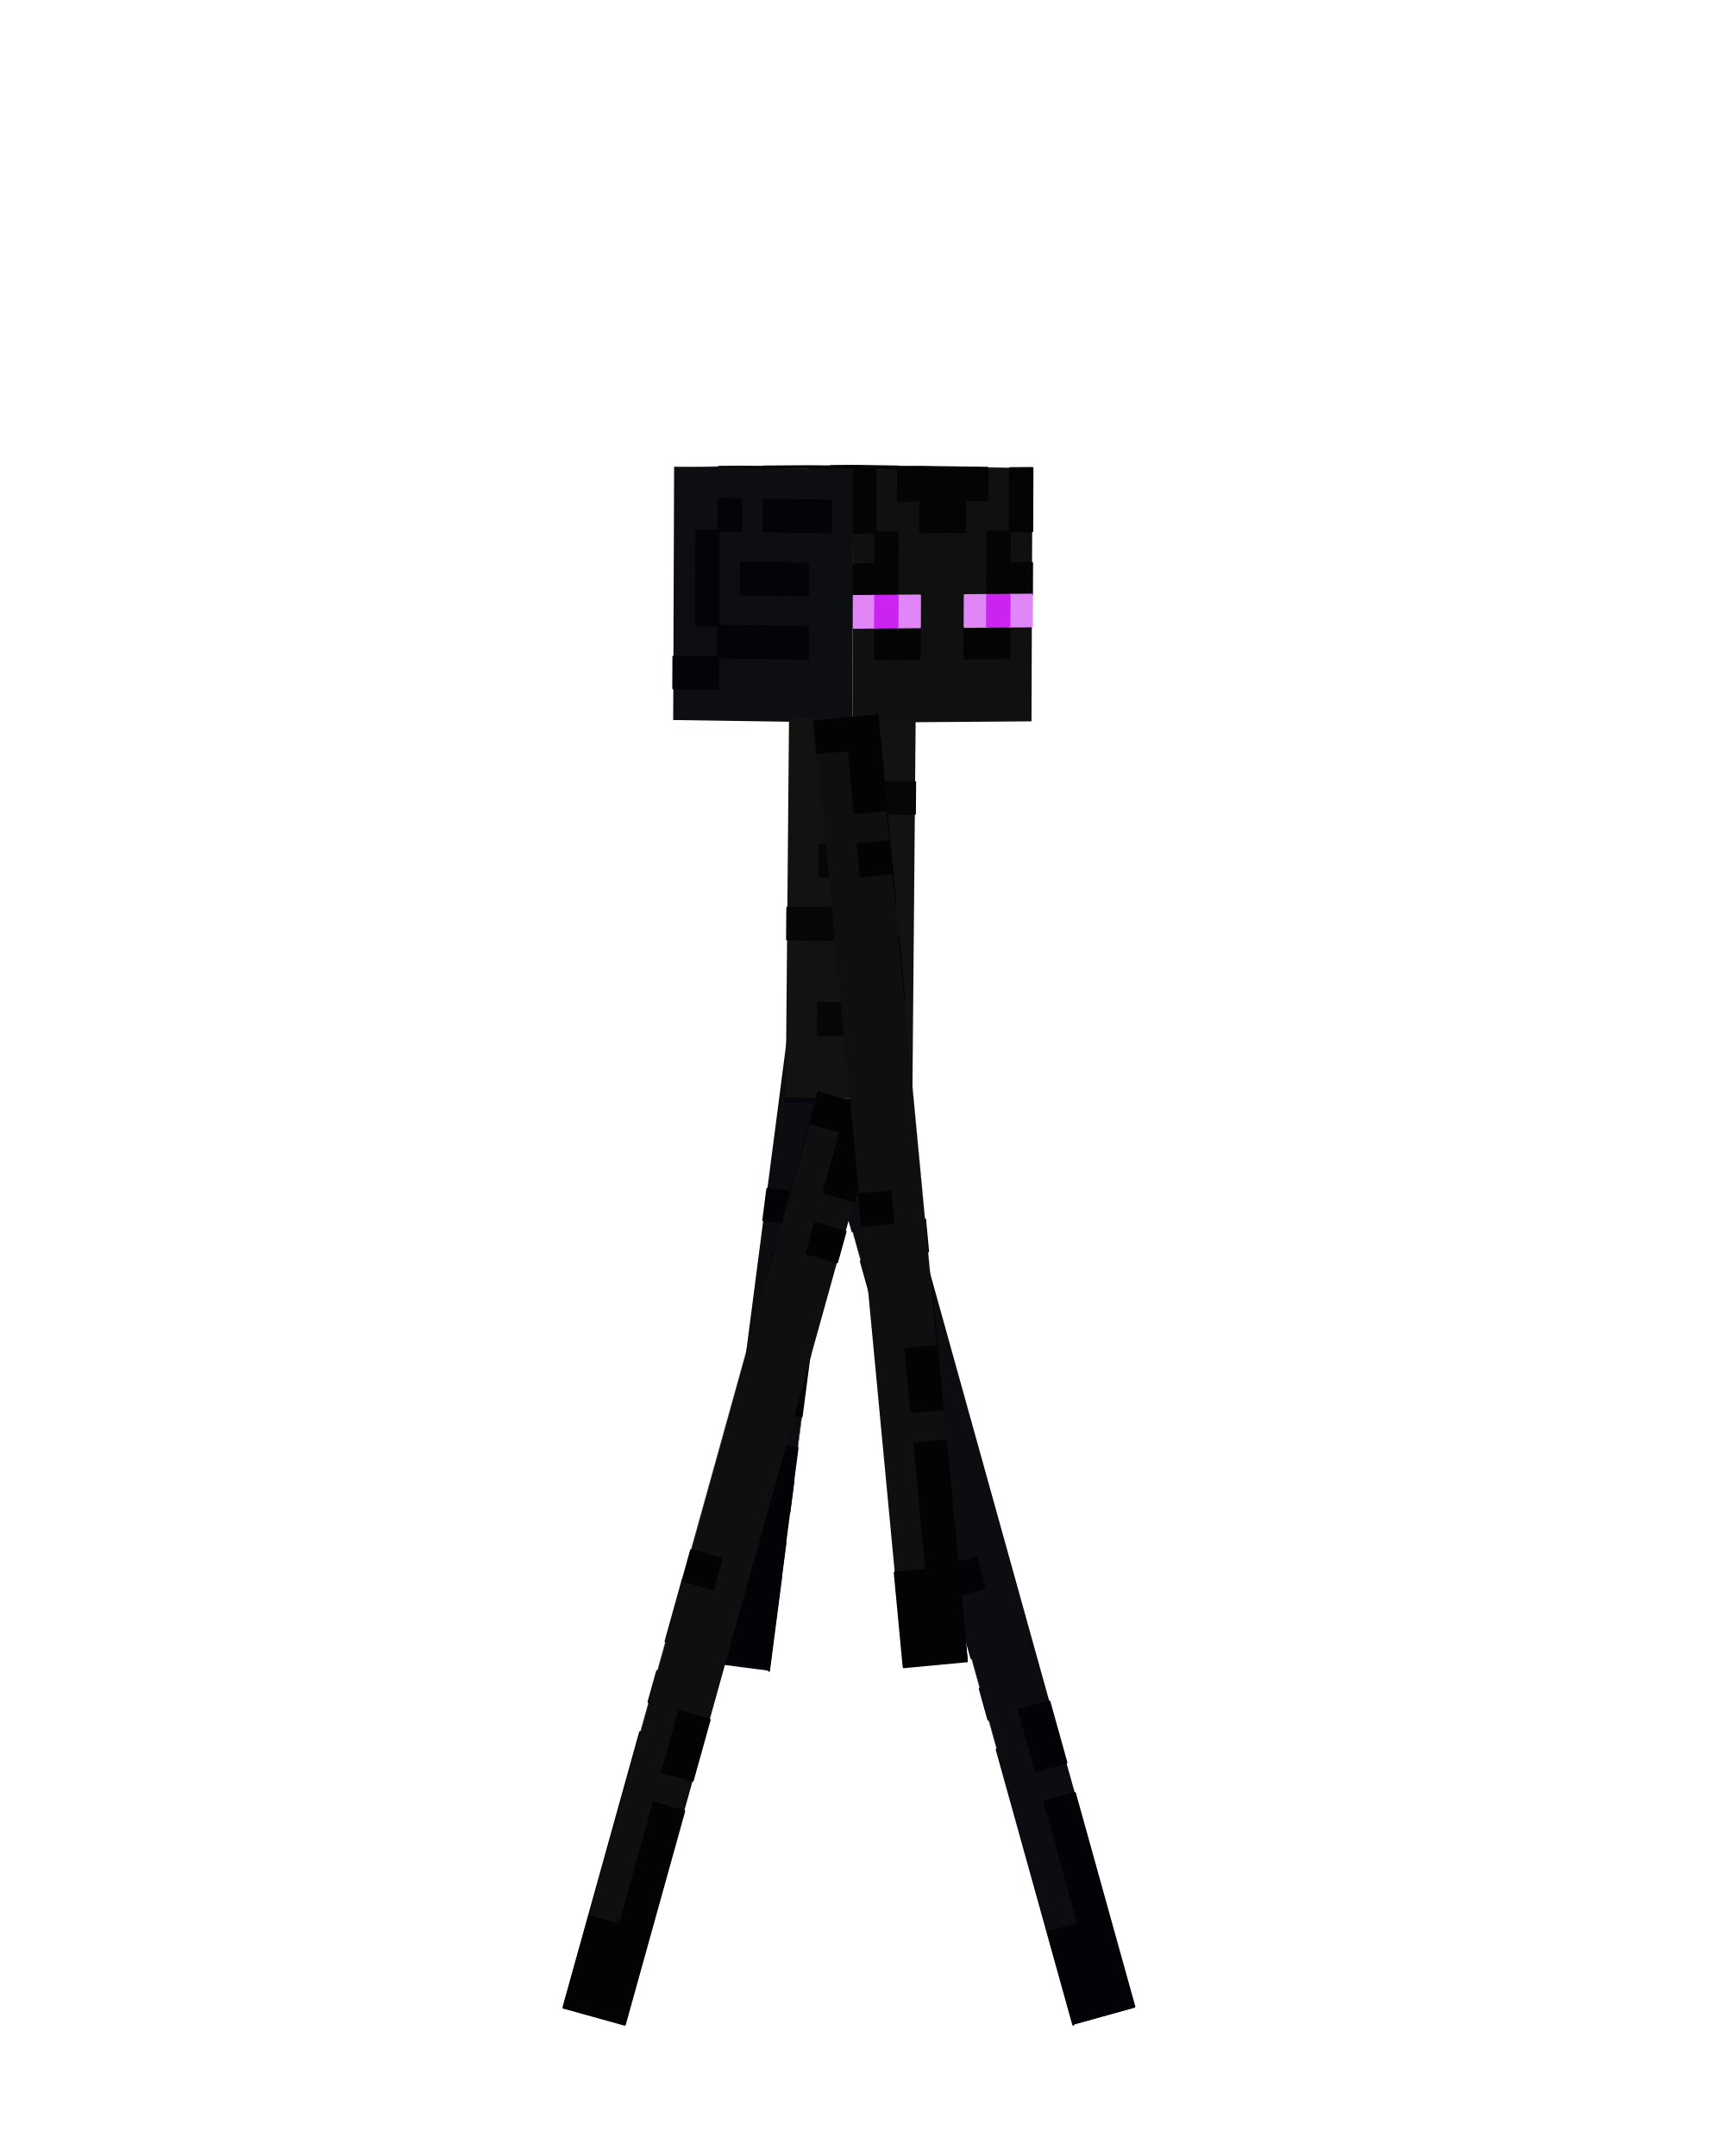
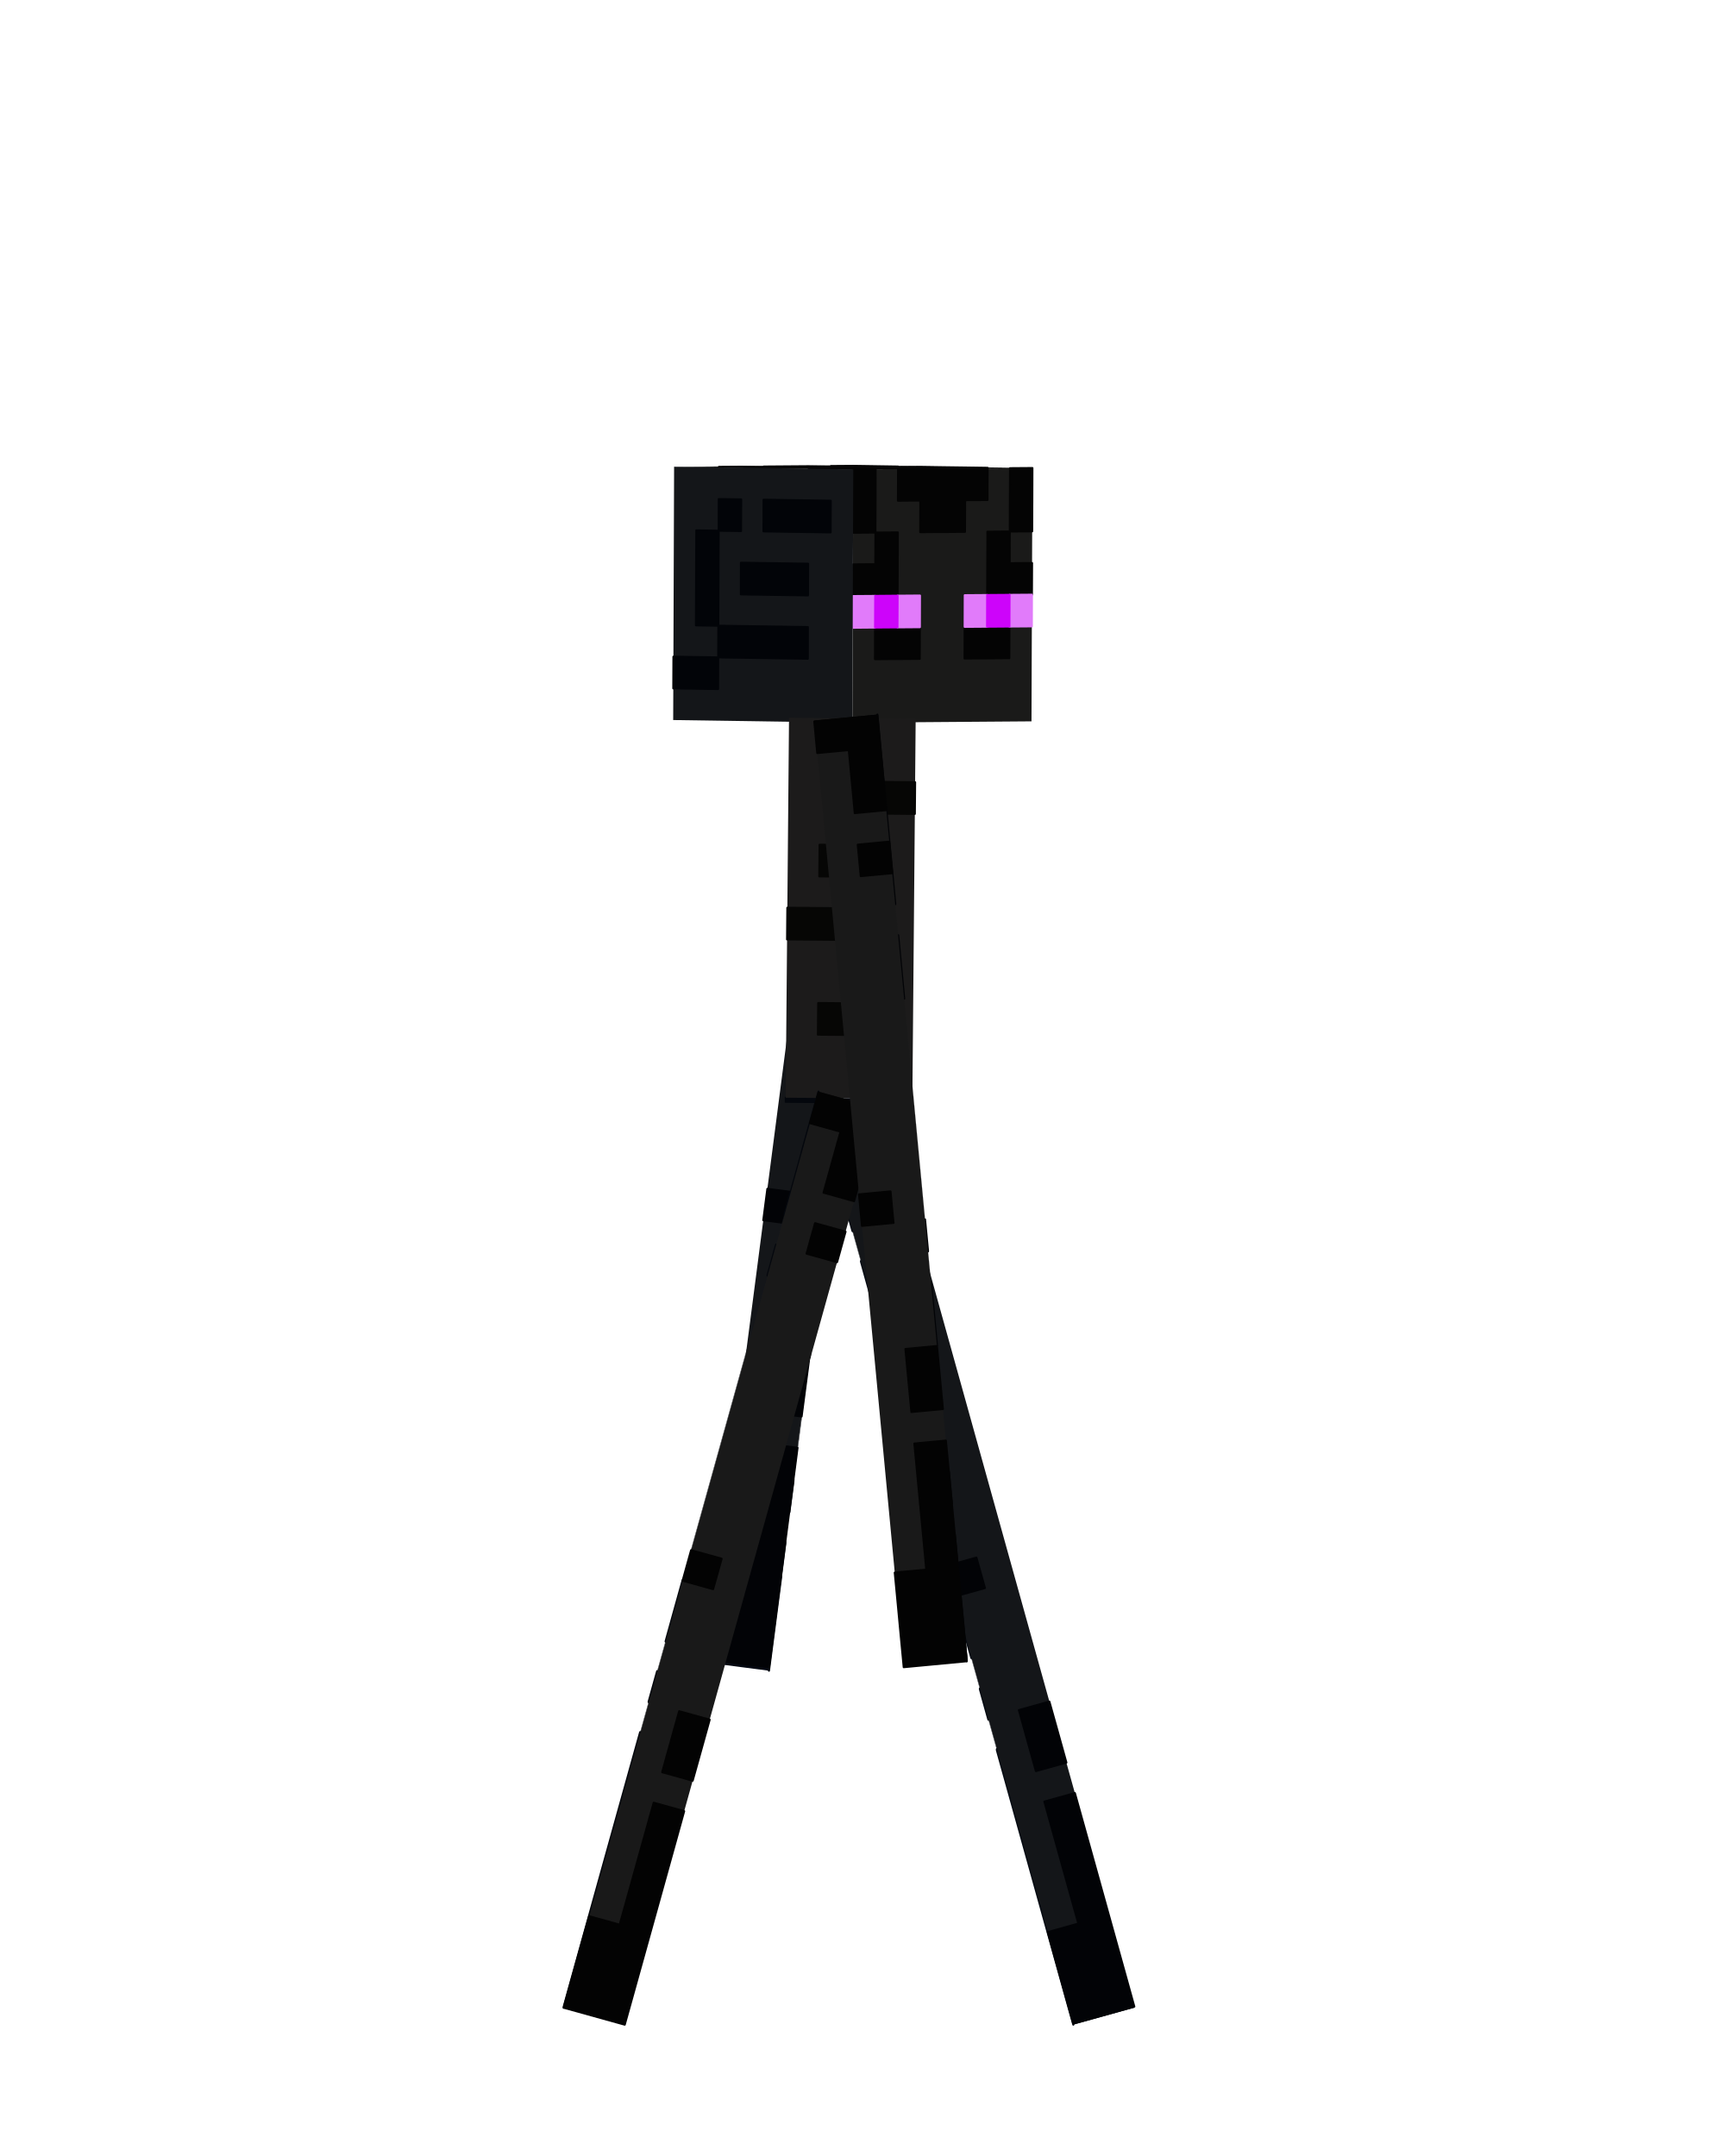
<svg xmlns="http://www.w3.org/2000/svg" viewBox="0 0 512 640" width="512" height="640" role="img" aria-labelledby="walk-14-title">
  <g id="enderman">
    <g id="arm-left" aria-label="Left arm">
      <g class="face" data-face="front">
-         <path fill="#0c0f16" d="M264.57 215.69L264.56 216.69L228.24 495.95L228.25 494.94Z" />
+         <path fill="#12151c" d="M264.57 215.69L264.56 216.69L228.24 495.95L228.25 494.94Z" />
        <path fill="#04080e" stroke="#04080e" stroke-width=".6" stroke-linejoin="round" d="M264.57 215.69L264.56 216.69L263.35 226L263.36 225ZM263.35 225.5L263.35 226L262.14 235.31L262.14 234.81ZM262.14 234.81L262.14 235.31L260.93 244.62L260.93 244.12ZM260.93 244.12L260.93 244.62L259.72 253.93L259.72 253.43ZM259.72 253.43L259.72 253.93L258.51 263.24L258.51 262.73ZM258.51 262.73L258.51 263.24L257.3 272.54L257.3 272.04ZM256.09 281.35L256.09 281.85L254.88 291.16L254.88 290.66ZM254.88 290.66L254.88 291.16L253.67 300.47L253.67 299.97ZM245.2 364.62L245.19 365.13L243.98 374.43L243.99 373.93ZM242.78 383.24L242.77 384.25L241.56 393.55L241.57 392.55ZM241.56 393.05L241.56 393.55L240.35 402.86L240.35 402.36ZM235.51 439.09L235.51 439.59L234.3 448.9L234.3 448.4ZM233.09 457.71L233.09 458.21L231.88 467.52L231.88 467.02ZM231.88 467.02L231.88 468.02L230.66 477.33L230.67 476.33ZM230.67 476.33L230.66 477.33L229.45 486.64L229.46 485.63ZM229.46 485.63L229.45 486.64L228.24 495.95L228.25 494.94Z" />
      </g>
      <g class="face" data-face="bottom">
        <path fill="#050912" d="M228.25 494.94L228.24 495.95L209.6 493.53L209.61 492.52Z" />
      </g>
      <g class="face" data-face="nx">
-         <path fill="#0c0d10" d="M245.92 213.27L264.57 215.69L228.25 494.94L209.61 492.52Z" />
+         <path fill="#141619" d="M245.92 213.27L264.57 215.69L228.25 494.94L209.61 492.52Z" />
        <path fill="#020306" stroke="#020306" stroke-width=".6" stroke-linejoin="round" d="M245.92 213.27L264.57 215.69L263.36 225L244.71 222.58ZM254.03 223.79L263.36 225L262.14 234.31L252.82 233.1ZM252.82 233.1L262.14 234.31L260.93 243.62L251.61 242.41ZM250.4 251.71L259.72 252.92L258.51 262.23L249.19 261.02ZM227.76 352.9L237.09 354.11L235.88 363.42L226.55 362.21ZM231.03 400.65L240.36 401.86L239.14 411.17L229.82 409.96ZM229.82 409.96L239.14 411.17L237.93 420.47L228.61 419.27ZM227.4 428.57L236.72 429.78L235.51 439.09L226.19 437.88ZM226.19 437.88L235.51 439.09L234.3 448.4L224.98 447.19ZM224.98 447.19L234.3 448.4L233.09 457.71L223.77 456.5ZM223.77 456.5L233.09 457.71L231.88 467.02L222.56 465.81ZM213.24 464.6L231.88 467.02L230.67 476.33L212.03 473.91ZM212.03 473.91L230.67 476.33L229.46 485.63L210.82 483.22ZM210.82 483.22L229.46 485.63L228.25 494.94L209.61 492.52Z" />
      </g>
    </g>
    <g id="leg-left" aria-label="Left leg">
      <g class="face" data-face="back">
-         <path fill="#0c1019" d="M242.94 329.39L242.94 329.07L318.57 600.69L318.57 601.02Z" />
+         <path fill="#11161e" d="M242.94 329.39L242.94 329.07L318.57 600.69L318.57 601.02Z" />
        <path fill="#050a12" stroke="#050a12" stroke-width=".6" stroke-linejoin="round" d="M242.94 329.39L242.94 329.07L245.47 338.12L245.47 338.45ZM245.47 338.45L245.47 338.12L247.99 347.18L247.99 347.5ZM247.99 347.34L247.99 347.18L250.51 356.23L250.51 356.39ZM250.51 356.39L250.51 356.23L253.03 365.28L253.03 365.45ZM255.55 374.5L255.55 374.34L258.07 383.39L258.07 383.56ZM283.28 474.1L283.28 473.93L285.8 482.99L285.8 483.15ZM285.8 483.15L285.8 482.99L288.32 492.04L288.32 492.21ZM290.84 501.43L290.84 501.26L293.36 510.32L293.36 510.48ZM295.88 519.53L295.88 519.21L298.41 528.26L298.41 528.59ZM298.41 528.59L298.41 528.42L300.93 537.48L300.93 537.64ZM300.93 537.64L300.93 537.48L303.45 546.53L303.45 546.7ZM303.45 546.7L303.45 546.37L305.97 555.42L305.97 555.75ZM305.97 555.75L305.97 555.42L308.49 564.48L308.49 564.81ZM308.49 564.81L308.49 564.48L311.01 573.53L311.01 573.86ZM311.01 573.86L311.01 573.53L313.53 582.59L313.53 582.91ZM313.53 582.91L313.53 582.59L316.05 591.64L316.05 591.97ZM316.05 591.97L316.05 591.64L318.57 600.69L318.57 601.02Z" />
      </g>
      <g class="face" data-face="bottom">
        <path fill="#050912" d="M336.68 595.65L336.68 595.98L318.57 601.02L318.57 600.69Z" />
      </g>
      <g class="face" data-face="nx">
-         <path fill="#0c0d10" d="M242.94 329.07L261.06 324.03L336.68 595.65L318.57 600.69Z" />
+         <path fill="#141619" d="M242.94 329.07L261.06 324.03L336.68 595.65L318.57 600.69Z" />
        <path fill="#020306" stroke="#020306" stroke-width=".6" stroke-linejoin="round" d="M242.94 329.07L261.06 324.03L263.58 333.08L245.47 338.12ZM254.52 335.6L263.58 333.08L266.1 342.13L257.04 344.65ZM257.04 344.65L266.1 342.13L268.62 351.19L259.56 353.71ZM262.08 362.76L271.14 360.24L273.66 369.3L264.6 371.82ZM280.76 464.88L289.81 462.36L292.34 471.41L283.28 473.93ZM302.42 507.63L311.47 505.11L314 514.17L304.94 516.69ZM304.94 516.69L314 514.17L316.52 523.22L307.46 525.74ZM309.98 534.79L319.04 532.27L321.56 541.33L312.5 543.85ZM312.5 543.85L321.56 541.33L324.08 550.38L315.02 552.9ZM315.02 552.9L324.08 550.38L326.6 559.44L317.54 561.96ZM317.54 561.96L326.6 559.44L329.12 568.49L320.07 571.01ZM311.01 573.53L329.12 568.49L331.64 577.55L313.53 582.59ZM313.53 582.59L331.64 577.55L334.16 586.6L316.05 591.64ZM316.05 591.64L334.16 586.6L336.68 595.65L318.57 600.69Z" />
      </g>
    </g>
    <g id="head" aria-label="Head">
      <g class="face" data-face="top">
-         <path fill="#111111" d="M200.08 138.55L253.25 138.14L306.43 138.93L253.26 139.34Z" />
+         <path fill="#1b1b1a" d="M200.08 138.55L253.25 138.14L306.43 138.93L253.26 139.34Z" />
        <path fill="#060505" stroke="#060505" stroke-width=".6" stroke-linejoin="round" d="M213.38 138.59L220.02 138.54L226.67 138.64L220.02 138.69ZM226.67 138.49L239.96 138.39L246.61 138.49L233.32 138.59ZM246.61 138.34L253.25 138.29L259.9 138.39L253.26 138.44ZM220.02 138.69L226.67 138.64L233.32 138.74L226.67 138.79ZM233.32 138.59L239.96 138.54L246.61 138.64L239.96 138.69ZM253.26 138.44L259.9 138.39L266.55 138.49L259.9 138.54ZM226.67 138.79L233.32 138.74L239.96 138.84L233.32 138.89ZM246.61 138.64L253.26 138.59L259.9 138.69L253.26 138.74ZM246.61 138.79L253.26 138.74L259.9 138.84L253.26 138.89ZM266.55 138.64L273.2 138.59L279.84 138.69L273.2 138.74ZM239.96 138.99L246.61 138.94L253.26 139.04L246.61 139.09ZM259.9 138.84L266.55 138.79L273.2 138.89L266.55 138.94ZM273.2 138.74L279.84 138.69L286.49 138.78L279.84 138.83ZM246.61 139.09L253.26 139.04L259.9 139.14L253.26 139.19ZM259.9 138.99L273.2 138.89L279.84 138.98L266.55 139.09ZM279.84 138.83L286.49 138.78L293.14 138.88L286.49 138.93Z" />
      </g>
      <g class="face" data-face="front">
-         <path fill="#101010" d="M253.26 139.34L306.43 138.93L306.16 214.13L252.99 214.53Z" />
+         <path fill="#1a1a19" d="M253.26 139.34L306.43 138.93L306.16 214.13L252.99 214.53Z" />
        <path fill="#040404" stroke="#040404" stroke-width=".6" stroke-linejoin="round" d="M253.26 139.34L259.9 139.29L259.87 148.69L253.22 148.74ZM266.55 139.24L293.14 139.03L293.1 148.43L266.52 148.64ZM299.78 138.98L306.43 138.93L306.4 148.33L299.75 148.38ZM253.22 148.74L259.87 148.69L259.84 158.09L253.19 158.14ZM273.16 148.59L286.46 148.48L286.42 157.88L273.13 157.98ZM299.75 148.38L306.4 148.33L306.36 157.73L299.72 157.78ZM259.84 158.09L266.48 158.04L266.45 167.43L259.8 167.49ZM293.07 157.83L299.72 157.78L299.68 167.18L293.04 167.23ZM253.16 167.54L266.45 167.43L266.42 176.83L253.12 176.94ZM293.04 167.23L306.33 167.13L306.29 176.53L293 176.63ZM259.73 186.28L273.03 186.18L272.99 195.58L259.7 195.68ZM286.32 186.08L299.61 185.98L299.58 195.38L286.29 195.48Z" />
-         <path fill="#e186f7" stroke="#e186f7" stroke-width=".6" stroke-linejoin="round" d="M253.12 176.94L259.77 176.89L259.73 186.28L253.09 186.34ZM266.42 176.83L273.06 176.78L273.03 186.18L266.38 186.23ZM286.35 176.68L293 176.63L292.97 186.03L286.32 186.08ZM299.65 176.58L306.29 176.53L306.26 185.93L299.61 185.98Z" />
-         <path fill="#cb23f1" stroke="#cb23f1" stroke-width=".6" stroke-linejoin="round" d="M259.77 176.89L266.42 176.83L266.38 186.23L259.73 186.28ZM293 176.63L299.65 176.58L299.61 185.98L292.97 186.03Z" />
+         <path fill="#e17bfa" stroke="#e17bfa" stroke-width=".6" stroke-linejoin="round" d="M253.12 176.94L259.77 176.89L259.73 186.28L253.09 186.34ZM266.42 176.83L273.06 176.78L273.03 186.18L266.38 186.23ZM286.35 176.68L293 176.63L292.97 186.03L286.32 186.08ZM299.65 176.58L306.29 176.53L306.26 185.93L299.61 185.98Z" />
+         <path fill="#cd04fa" stroke="#cd04fa" stroke-width=".6" stroke-linejoin="round" d="M259.77 176.89L266.42 176.83L266.38 186.23L259.73 186.28ZM293 176.63L299.65 176.58L299.61 185.98L292.97 186.03Z" />
      </g>
      <g class="face" data-face="nx">
-         <path fill="#0c0e11" d="M200.08 138.55L253.26 139.34L252.99 214.53L199.81 213.74Z" />
+         <path fill="#141619" d="M200.08 138.55L253.26 139.34L252.99 214.53L199.81 213.74Z" />
        <path fill="#020408" stroke="#020408" stroke-width=".6" stroke-linejoin="round" d="M213.34 148.14L219.99 148.24L219.96 157.64L213.31 157.54ZM226.64 148.34L246.58 148.64L246.54 158.04L226.6 157.74ZM206.66 157.44L213.31 157.54L213.27 166.94L206.63 166.84ZM206.63 166.84L213.27 166.94L213.24 176.34L206.59 176.24ZM219.92 167.04L239.86 167.34L239.83 176.74L219.89 176.44ZM206.59 176.24L213.24 176.34L213.21 185.74L206.56 185.64ZM213.21 185.74L239.79 186.14L239.76 195.54L213.17 195.14ZM199.88 194.94L213.17 195.14L213.14 204.54L199.84 204.34Z" />
      </g>
    </g>
    <g id="torso" aria-label="Torso">
      <g class="face" data-face="bottom">
-         <path fill="#0c0f15" d="M270.8 326.18L270.8 327.57L233.2 327.24L233.2 325.85Z" />
+         <path fill="#12151c" d="M270.8 326.18L270.8 327.57L233.2 327.24L233.2 325.85Z" />
        <path fill="#04070d" stroke="#04070d" stroke-width=".6" stroke-linejoin="round" d="M261.4 326.44L261.4 326.62L252 326.54L252 326.36ZM261.4 327.14L261.4 327.31L252 327.23L252 327.06ZM252 326.36L252 326.54L242.6 326.45L242.6 326.28ZM252 327.06L252 327.23L242.6 327.15L242.6 326.98ZM242.6 325.93L242.6 326.11L233.2 326.02L233.2 325.85ZM242.6 326.45L242.6 326.63L233.2 326.55L233.2 326.37ZM242.6 326.98L242.6 327.15L233.2 327.07L233.2 326.89Z" />
      </g>
      <g class="face" data-face="nx">
-         <path fill="#121211" d="M234.19 213.07L271.78 213.4L270.8 326.18L233.2 325.85Z" />
+         <path fill="#1c1b1b" d="M234.19 213.07L271.78 213.4L270.8 326.18L233.2 325.85Z" />
        <path fill="#060605" stroke="#060605" stroke-width=".6" stroke-linejoin="round" d="M252.82 232.03L271.62 232.2L271.54 241.6L252.74 241.43ZM252.74 241.43L262.14 241.51L262.06 250.91L252.66 250.83ZM243.26 250.75L262.06 250.91L261.97 260.31L243.17 260.15ZM233.69 269.46L261.89 269.71L261.81 279.11L233.61 278.86ZM252.41 279.02L261.81 279.11L261.73 288.5L252.33 288.42ZM252.33 288.42L261.73 288.5L261.65 297.9L252.25 297.82ZM242.85 297.74L261.65 297.9L261.56 307.3L242.76 307.14ZM252.16 307.22L261.56 307.3L261.48 316.7L252.08 316.62Z" />
      </g>
    </g>
    <g id="leg-right" aria-label="Right leg">
      <g class="face" data-face="back">
-         <path fill="#0c0f15" d="M242.94 324.03L242.94 324.35L167.32 595.98L167.32 595.65Z" />
+         <path fill="#12151c" d="M242.94 324.03L242.94 324.35L167.32 595.98L167.32 595.65Z" />
        <path fill="#04070d" stroke="#04070d" stroke-width=".6" stroke-linejoin="round" d="M242.94 324.03L242.94 324.35L240.42 333.41L240.42 333.08ZM240.42 333.08L240.42 333.41L237.9 342.46L237.9 342.13ZM237.9 342.3L237.9 342.46L235.38 351.52L235.38 351.35ZM235.38 351.35L235.38 351.52L232.86 360.57L232.86 360.41ZM230.34 369.46L230.34 369.62L227.82 378.68L227.82 378.52ZM202.61 469.06L202.61 469.22L200.09 478.28L200.09 478.11ZM200.09 478.11L200.09 478.28L197.57 487.33L197.57 487.17ZM195.05 496.06L195.05 496.22L192.53 505.27L192.53 505.11ZM190 514.17L190 514.49L187.48 523.55L187.48 523.22ZM187.48 523.22L187.48 523.38L184.96 532.44L184.96 532.27ZM184.96 532.27L184.96 532.44L182.44 541.49L182.44 541.33ZM182.44 541.33L182.44 541.66L179.92 550.71L179.92 550.38ZM179.92 550.38L179.92 550.71L177.4 559.76L177.4 559.44ZM177.4 559.44L177.4 559.76L174.88 568.82L174.88 568.49ZM174.88 568.49L174.88 568.82L172.36 577.87L172.36 577.55ZM172.36 577.55L172.36 577.87L169.84 586.93L169.84 586.6ZM169.84 586.6L169.84 586.93L167.32 595.98L167.32 595.65Z" />
      </g>
      <g class="face" data-face="top">
        <path fill="#0d0d0c" d="M242.94 324.35L242.94 324.03L261.06 329.07L261.06 329.39Z" />
      </g>
      <g class="face" data-face="nx">
-         <path fill="#0f0f0f" d="M242.94 324.35L261.06 329.39L185.43 601.02L167.32 595.98Z" />
+         <path fill="#191919" d="M242.94 324.35L261.06 329.39L185.43 601.02L167.32 595.98Z" />
        <path fill="#030303" stroke="#030303" stroke-width=".6" stroke-linejoin="round" d="M242.94 324.35L261.06 329.39L258.53 338.45L240.42 333.41ZM249.48 335.93L258.53 338.45L256.01 347.5L246.96 344.98ZM246.96 344.98L256.01 347.5L253.49 356.56L244.44 354.04ZM241.92 363.09L250.97 365.61L248.45 374.67L239.4 372.15ZM205.13 460.17L214.19 462.69L211.66 471.74L202.61 469.22ZM201.58 507.96L210.64 510.48L208.12 519.53L199.06 517.01ZM199.06 517.01L208.12 519.53L205.59 528.59L196.54 526.07ZM194.02 535.12L203.07 537.64L200.55 546.7L191.5 544.18ZM191.5 544.18L200.55 546.7L198.03 555.75L188.98 553.23ZM188.98 553.23L198.03 555.75L195.51 564.81L186.46 562.29ZM186.46 562.29L195.51 564.81L192.99 573.86L183.93 571.34ZM174.88 568.82L192.99 573.86L190.47 582.91L172.36 577.87ZM172.36 577.87L190.47 582.91L187.95 591.97L169.84 586.93ZM169.84 586.93L187.95 591.97L185.43 601.02L167.32 595.98Z" />
      </g>
    </g>
    <g id="arm-right" aria-label="Right arm">
      <g class="face" data-face="front">
-         <path fill="#0c0d10" d="M260.41 212.42L260.41 212.11L286.95 492.82L286.94 493.13Z" />
+         <path fill="#141619" d="M260.41 212.42L260.41 212.11L286.95 492.82L286.94 493.13Z" />
        <path fill="#020306" stroke="#020306" stroke-width=".6" stroke-linejoin="round" d="M260.41 212.42L260.41 212.11L261.3 221.46L261.29 221.77ZM261.29 221.62L261.3 221.46L262.18 230.82L262.18 230.98ZM262.18 230.98L262.18 230.82L263.07 240.18L263.06 240.33ZM263.06 240.33L263.07 240.18L263.95 249.54L263.95 249.69ZM263.95 249.69L263.95 249.54L264.84 258.89L264.83 259.05ZM264.83 259.05L264.84 258.89L265.72 268.25L265.72 268.4ZM266.6 277.76L266.6 277.61L267.49 286.96L267.49 287.12ZM267.49 287.12L267.49 286.96L268.37 296.32L268.37 296.47ZM274.56 362.13L274.56 361.97L275.45 371.33L275.44 371.48ZM276.33 380.84L276.33 380.53L277.22 389.89L277.21 390.2ZM277.22 390.04L277.22 389.89L278.1 399.25L278.1 399.4ZM281.64 436.98L281.64 436.83L282.52 446.19L282.52 446.34ZM283.41 455.7L283.41 455.54L284.29 464.9L284.29 465.06ZM284.29 465.06L284.3 464.75L285.18 474.1L285.17 474.41ZM285.17 474.41L285.18 474.1L286.07 483.46L286.06 483.77ZM286.06 483.77L286.07 483.46L286.95 492.82L286.94 493.13Z" />
      </g>
      <g class="face" data-face="top">
        <path fill="#010101" d="M241.69 214.18L241.7 213.88L260.41 212.11L260.41 212.42Z" />
      </g>
      <g class="face" data-face="nx">
-         <path fill="#0f0f0f" d="M241.69 214.18L260.41 212.42L286.94 493.13L268.23 494.9Z" />
+         <path fill="#191919" d="M241.69 214.18L260.41 212.42L286.94 493.13L268.23 494.9Z" />
        <path fill="#030303" stroke="#030303" stroke-width=".6" stroke-linejoin="round" d="M241.69 214.18L260.41 212.42L261.29 221.77L242.57 223.54ZM251.93 222.66L261.29 221.77L262.18 231.13L252.82 232.01ZM252.82 232.01L262.18 231.13L263.06 240.49L253.7 241.37ZM254.59 250.73L263.94 249.84L264.83 259.2L255.47 260.08ZM254.96 354.54L264.32 353.66L265.2 363.01L255.84 363.9ZM268.74 400.44L278.1 399.56L278.98 408.91L269.62 409.8ZM269.62 409.8L278.98 408.91L279.87 418.27L270.51 419.15ZM271.39 428.51L280.75 427.63L281.64 436.98L272.28 437.87ZM272.28 437.87L281.64 436.98L282.52 446.34L273.16 447.23ZM273.16 447.23L282.52 446.34L283.41 455.7L274.05 456.58ZM274.05 456.58L283.41 455.7L284.29 465.06L274.93 465.94ZM265.57 466.82L284.29 465.06L285.17 474.41L266.46 476.18ZM266.46 476.18L285.17 474.41L286.06 483.77L267.34 485.54ZM267.34 485.54L286.06 483.77L286.94 493.13L268.23 494.9Z" />
      </g>
    </g>
  </g>
</svg>
